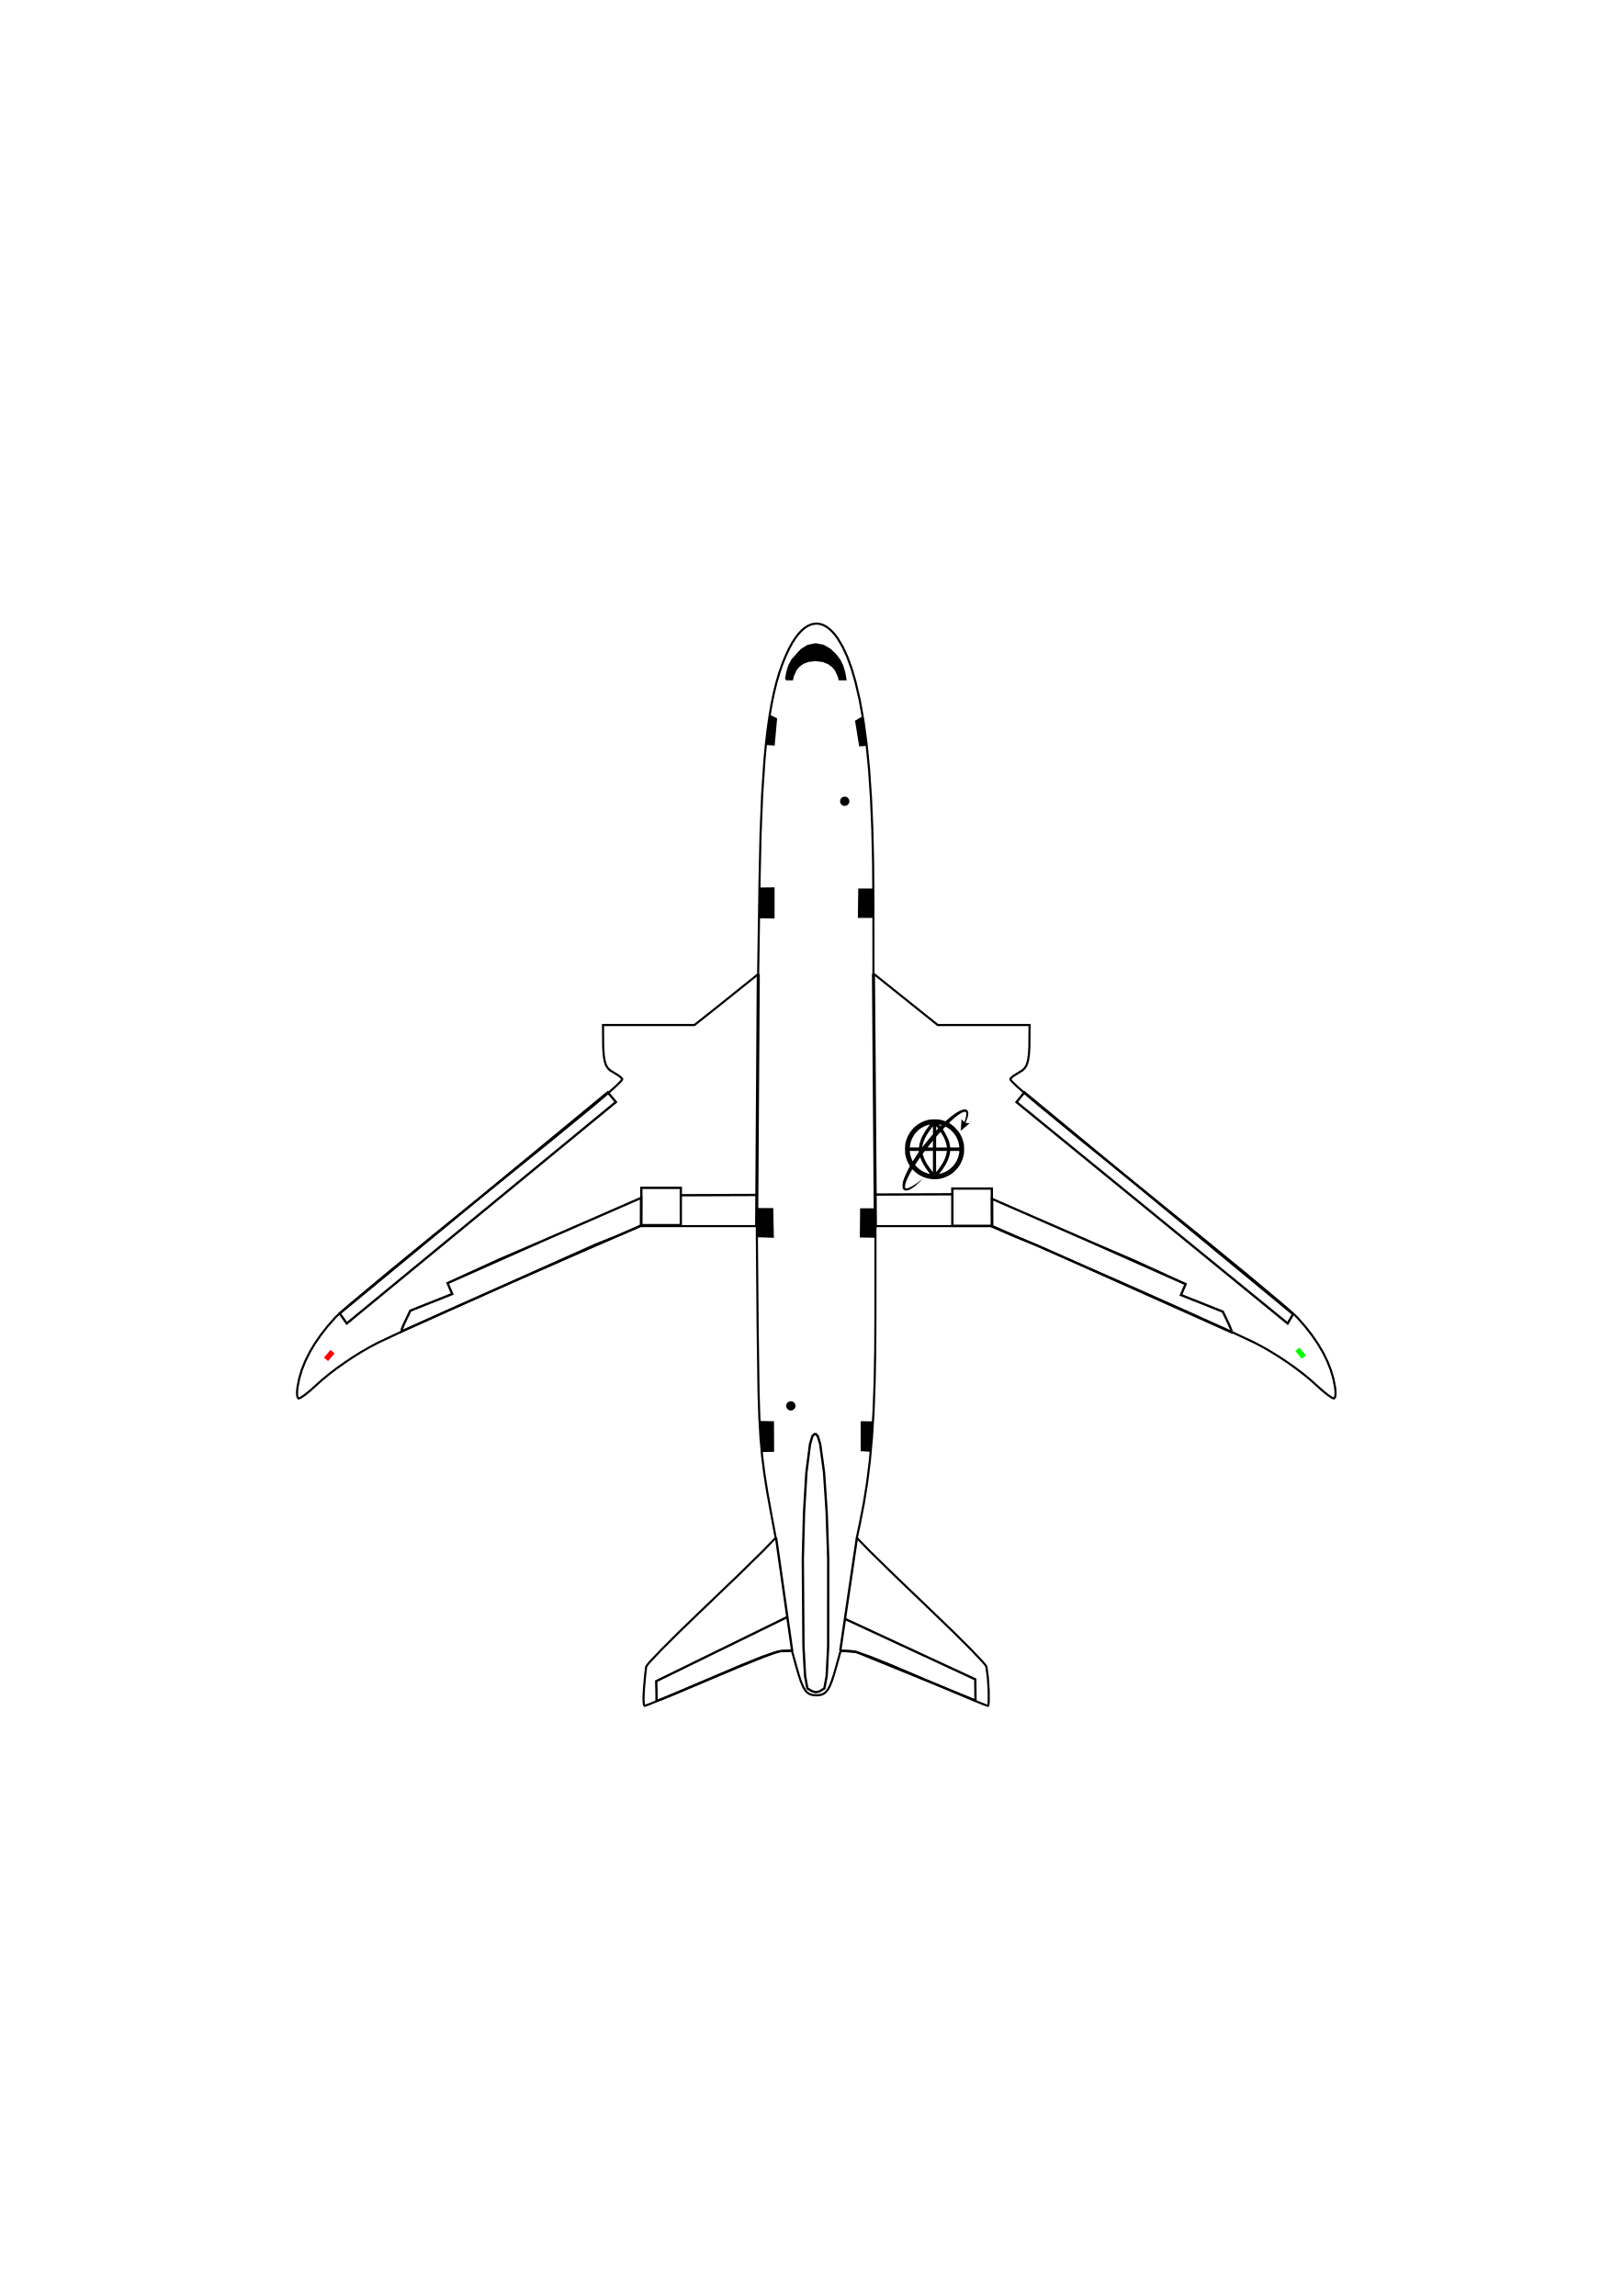
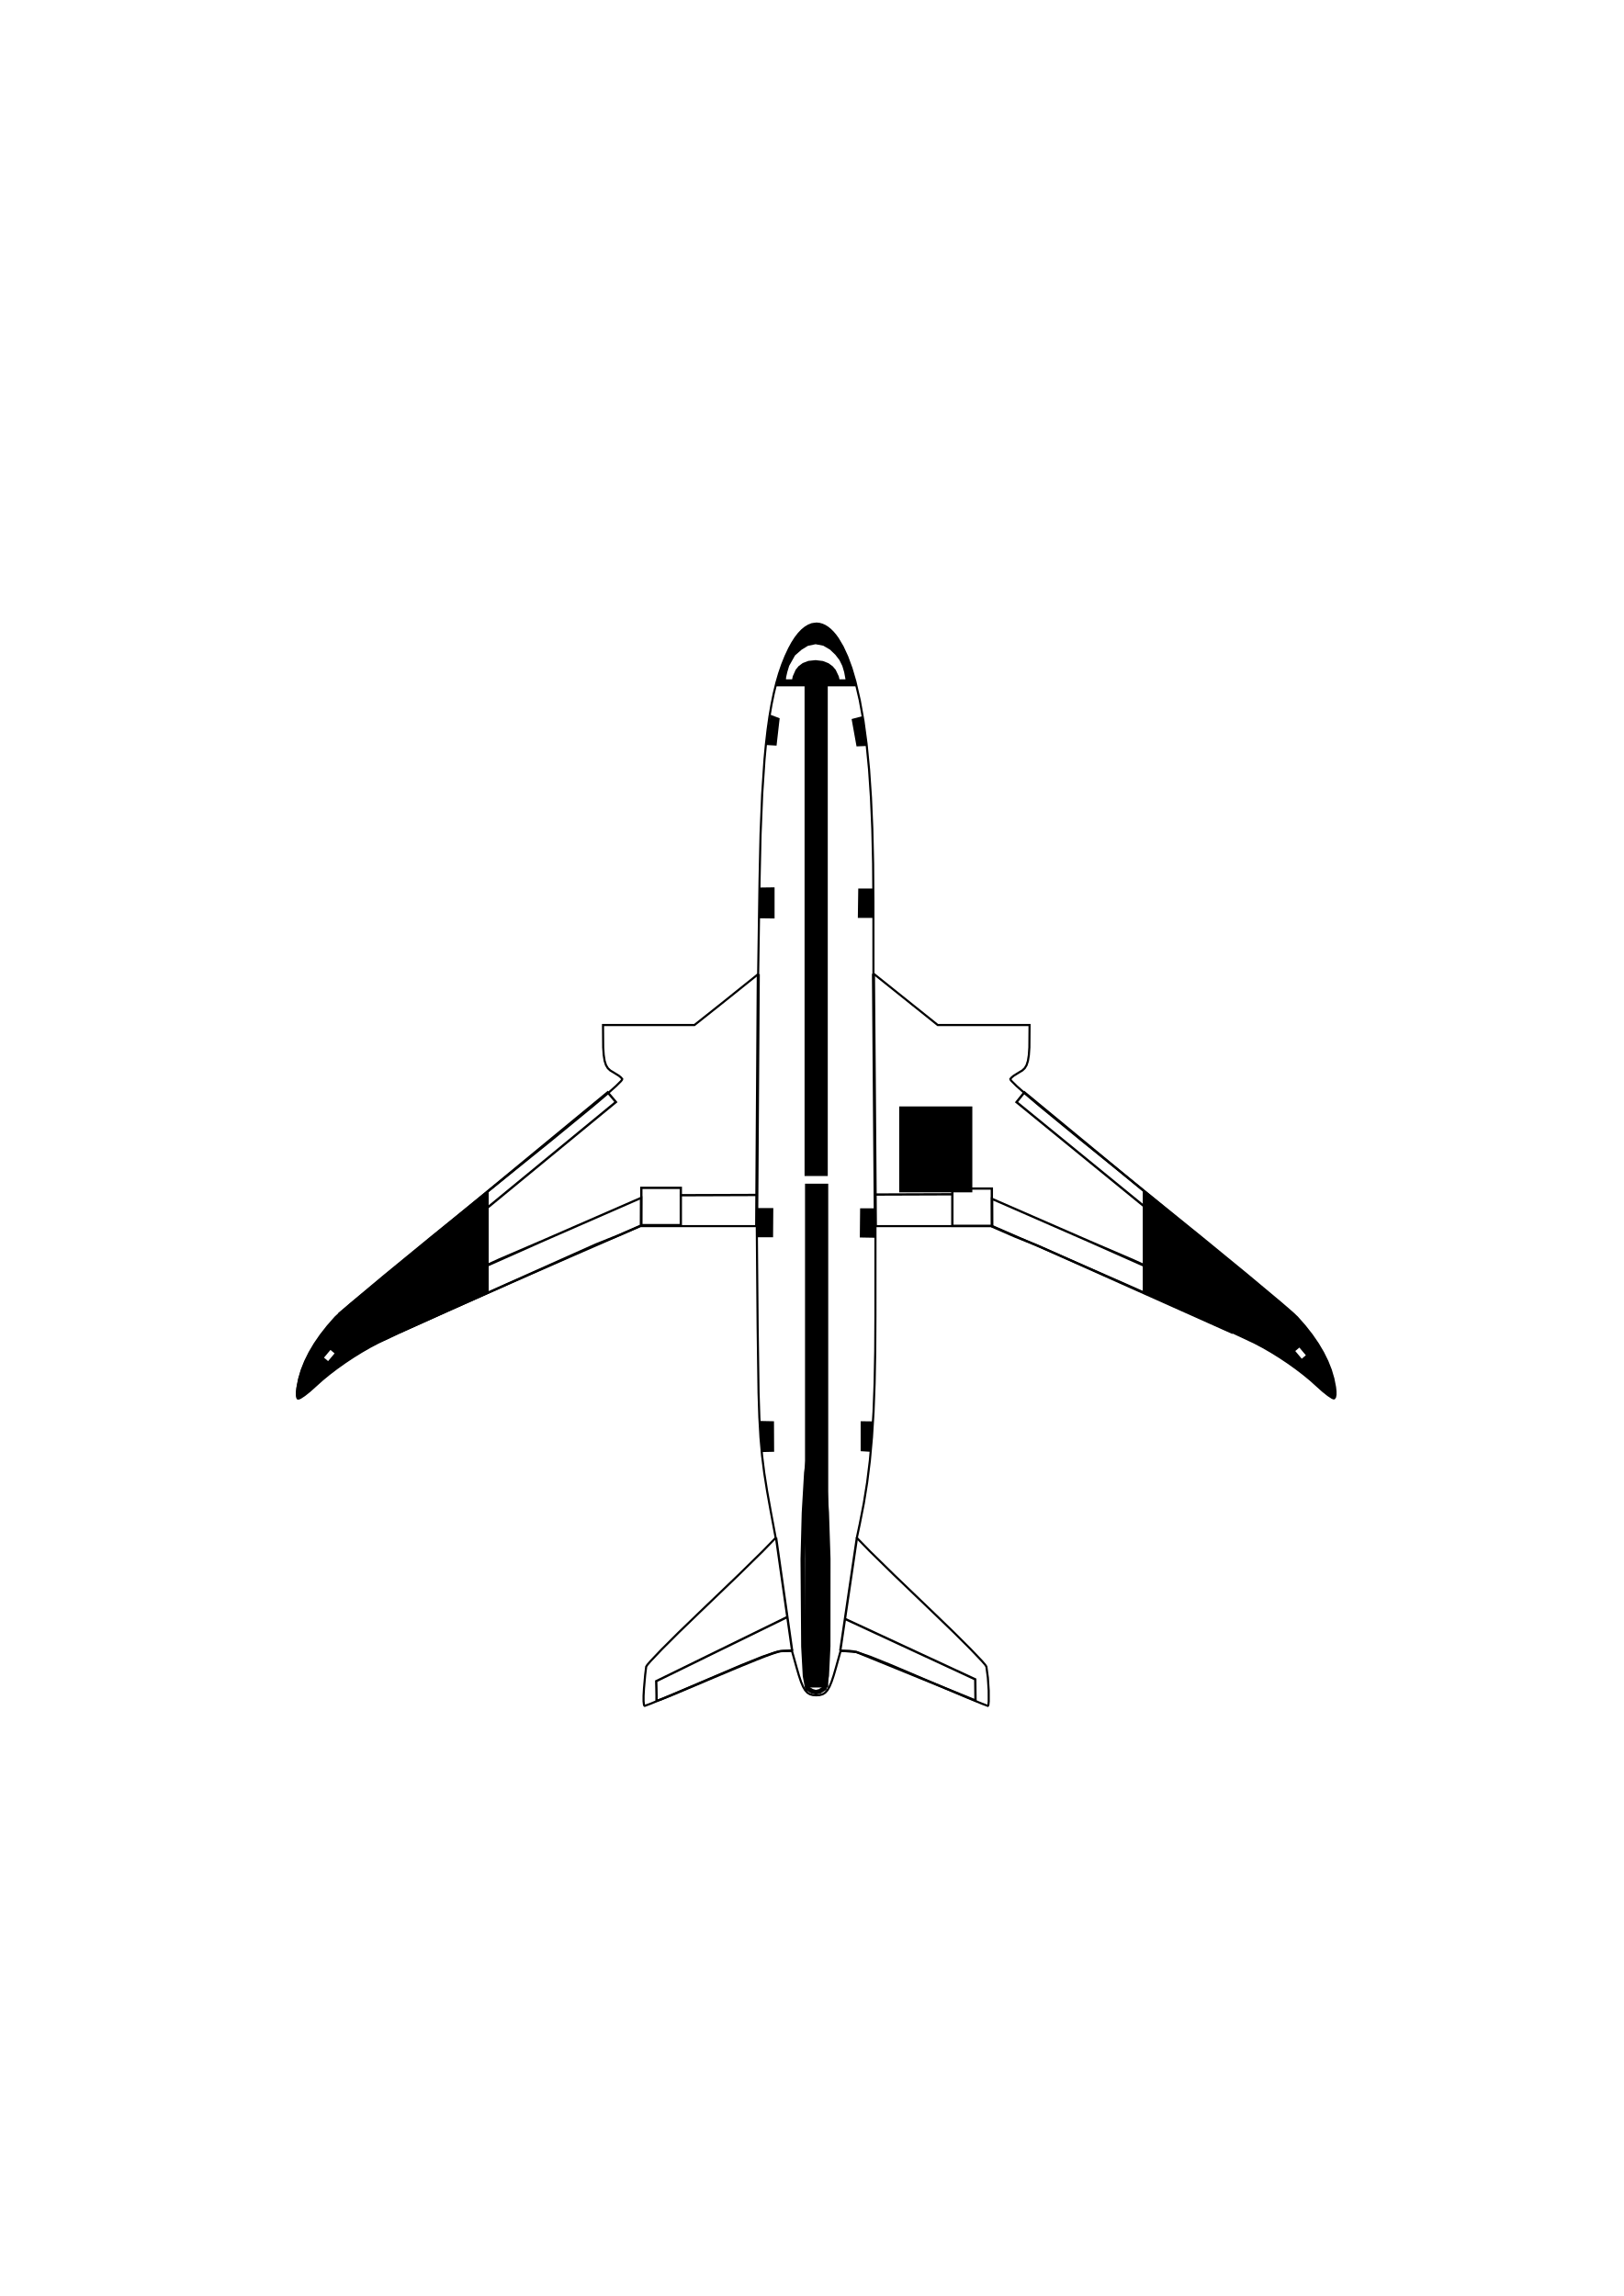
<svg xmlns="http://www.w3.org/2000/svg" width="210mm" height="297mm" viewBox="0 0 210 297" version="1.1" id="svg8">
  <defs id="defs2" />
-   <g id="layer5" style="display:none">
-     <path style="display:inline;fill:#000000;fill-opacity:1;stroke:none;stroke-width:0.261;stroke-miterlimit:4;stroke-dasharray:none;stroke-opacity:1" d="m 104.892,81.805 h 1.239 v 65.173 h -1.239 z" id="rect4673" />
-     <path style="display:inline;fill:#000000;fill-opacity:1;stroke:none;stroke-width:0.261;stroke-miterlimit:4;stroke-dasharray:none;stroke-opacity:1" d="m 104.882,148.323 h 1.239 v 65.173 h -1.239 z" id="rect4673-5" />
+   <g id="layer5" style="display:inline">
+     <path style="display:inline;fill:#000000;fill-opacity:1;stroke:none;stroke-width:0.405;stroke-miterlimit:4;stroke-dasharray:none;stroke-opacity:1" d="m 104.058,86.95 h 3 v 65.173 h -3 z" id="rect4673" />
+     <path style="display:inline;fill:#000000;fill-opacity:1;stroke:none;stroke-width:0.405;stroke-miterlimit:4;stroke-dasharray:none;stroke-opacity:1" d="m 104.118,153.117 h 3 v 65.173 h -3 z" id="rect4673-5" />
    <path style="display:inline;fill:#000000;fill-opacity:1;stroke:none;stroke-width:1.032;stroke-miterlimit:4;stroke-dasharray:none;stroke-opacity:1" d="m 558.604,581.682 v 49.98 l 19.932,8.861 22.021,9.955 12.604,5.918 4.043,2.133 4.115,2.369 4.121,2.559 4.057,2.701 3.926,2.797 3.723,2.844 3.453,2.842 3.115,2.797 2.936,2.631 2.574,2.051 1.934,1.266 0.641,0.275 0.375,0.002 0.432,-0.615 0.217,-1.15 -0.002,-1.646 -0.225,-2.1 -0.822,-4.184 -1.252,-4.213 -1.682,-4.236 -2.107,-4.26 -2.533,-4.281 -2.957,-4.299 -3.381,-4.314 -3.801,-4.326 -2.6,-2.426 -5.086,-4.404 -16.426,-13.742 -22.758,-18.658 -26.672,-21.58 -1.914,-1.545 m 76.561,77.143 3.164,3.771 -2.012,1.688 -3.164,-3.771 2.012,-1.688" transform="scale(0.2645833)" id="path1852" />
    <path style="display:inline;fill:#000000;fill-opacity:1;stroke:none;stroke-width:1.032;stroke-miterlimit:4;stroke-dasharray:none;stroke-opacity:1" d="m 238.873,582.256 -1.914,1.545 -26.672,21.58 -22.758,18.658 -16.426,13.742 -5.086,4.404 -2.6,2.426 -3.801,4.326 -3.381,4.314 -2.957,4.299 -2.533,4.281 -2.107,4.26 -1.682,4.236 -1.252,4.213 -0.822,4.184 -0.225,2.1 -0.002,1.646 0.217,1.15 0.432,0.615 0.375,-0.002 0.641,-0.275 1.934,-1.266 2.574,-2.051 2.936,-2.631 3.115,-2.797 3.453,-2.842 3.723,-2.844 3.926,-2.797 4.057,-2.701 4.121,-2.559 4.115,-2.369 4.043,-2.133 12.604,-5.918 22.021,-9.955 19.932,-8.861 5e-5,-49.98 m -77.338,77.729 2.012,1.688 -3.164,3.771 -2.012,-1.689 3.164,-3.77" transform="scale(0.2645833)" id="path1858" />
    <path style="display:inline;opacity:1;fill:#000000;fill-opacity:1;stroke:none;stroke-width:0.28;stroke-miterlimit:4;stroke-dasharray:none;stroke-opacity:1" d="m 116.298,143.123 h 9.456 v 11.114 h -9.456 z" id="rect899" />
+     <path style="display:inline;opacity:1;fill:#000000;fill-opacity:1;stroke:#000000;stroke-width:0;stroke-miterlimit:4;stroke-dasharray:none;stroke-opacity:1" d="m 399.146,304.859 c -0.657,0.02 -2.24,0.312 -2.24,0.312 l -1.646,0.631 -1.639,0.984 -1.627,1.338 -1.605,1.695 -1.582,2.055 -1.553,2.42 -1.518,2.783 -1.76,3.748 -1.623,4.02 -1.49,4.332 -1.365,4.68 -0.42,1.707 h 39.607 l -0.557,-2.389 -1.914,-6.49 -2.086,-5.67 -2.238,-4.838 -2.365,-3.994 -1.223,-1.676 -1.248,-1.463 -1.268,-1.244 -1.285,-1.027 -1.301,-0.809 -1.311,-0.586 -1.322,-0.365 z m -0.463,10.104 3.789,0.738 3.23,1.896 2.637,2.523 2.008,2.617 1.404,2.865 0.91,3.07 0.635,3.449 h -2.949 l -0.328,-1.453 -1.516,-3.203 -1.457,-1.717 -2.055,-1.506 -2.754,-1.074 -3.555,-0.432 -3.545,0.377 -2.732,1.051 -2.023,1.5 -1.422,1.729 -1.449,3.248 -0.297,1.48 h -3.01 c -0.084,-0.777 0.422,-2.34 0.633,-3.51 l 0.926,-3.078 2.865,-5.094 3.164,-2.762 3.145,-1.934 z" transform="scale(0.2645833)" id="rect963" />
  </g>
-   <g id="layer3" style="display:inline">
-     <path style="display:inline;fill:#000000;fill-opacity:1;stroke:#000000;stroke-width:0.265px;stroke-linecap:butt;stroke-linejoin:miter;stroke-opacity:1" d="m 48.937,95.777 -0.167,-0.929 -0.245,-0.814 -0.384,-0.74 -1.211,-1.339 -0.832,-0.511 -0.991,-0.207 -1.003,0.195 -0.855,0.502 -0.698,0.668 -0.531,0.693 -0.372,0.758 -0.24,0.812 -0.168,0.912 h 0.78 l 0.087,-0.384 0.401,-0.848 0.385,-0.454 0.544,-0.398 0.729,-0.285 0.94,-0.114 0.938,0.1 0.723,0.278 0.535,0.397 0.376,0.457 0.384,0.859 0.078,0.391 h 0.796" transform="matrix(-1,0,0,1,150.5911,-7.903145)" id="path6305" />
+   <g id="layer3" style="display:none">
    <path id="path2669" d="m 124.76,143.51 -0.193,0.023 -0.222,0.066 -0.25,0.108 -0.275,0.15 -0.298,0.19 -0.319,0.229 -0.338,0.267 -0.355,0.304 -0.224,0.199 -0.235,-0.079 -0.286,-0.085 -0.269,-0.054 -0.29,-0.028 -0.347,-0.008 -0.433,0.013 -0.323,0.05 -0.274,0.069 -0.264,0.086 -0.254,0.103 -0.244,0.12 -0.233,0.136 -0.222,0.151 -0.21,0.166 -0.198,0.18 -0.185,0.194 -0.171,0.208 -0.157,0.221 -0.143,0.233 -0.128,0.245 -0.112,0.256 -0.096,0.267 -0.08,0.277 -0.042,0.181 -0.023,0.164 -0.012,0.549 0.011,0.55 0.023,0.163 0.043,0.182 0.083,0.284 0.102,0.284 0.116,0.268 0.123,0.238 0.126,0.218 -0.115,0.209 -0.313,0.621 -0.276,0.625 -0.122,0.328 -0.077,0.266 -0.041,0.237 -0.012,0.241 0.01,0.22 0.036,0.157 0.069,0.112 0.108,0.084 0.122,0.05 0.174,0.002 0.159,-0.027 0.177,-0.061 0.194,-0.095 0.21,-0.128 0.226,-0.161 0.241,-0.193 0.522,-0.48 0.427,-0.423 -0.262,0.204 -0.597,0.442 -0.512,0.331 -0.422,0.216 -0.175,0.064 -0.15,0.034 -0.111,0.003 -0.073,-0.048 -0.033,-0.04 -0.017,-0.046 0.003,-0.187 0.058,-0.314 0.133,-0.387 0.209,-0.463 0.287,-0.541 0.251,-0.447 0.251,0.235 0.193,0.17 0.201,0.156 0.209,0.141 0.216,0.126 0.449,0.208 0.469,0.147 0.483,0.085 0.245,0.019 0.247,0.003 0.248,-0.013 0.249,-0.03 0.248,-0.046 0.247,-0.063 0.274,-0.098 0.309,-0.14 0.303,-0.162 0.258,-0.164 0.247,-0.202 0.268,-0.258 0.248,-0.273 0.189,-0.247 0.199,-0.336 0.17,-0.364 0.136,-0.381 0.098,-0.386 0.038,-0.321 0.013,-0.403 -0.013,-0.403 -0.038,-0.321 -0.097,-0.386 -0.133,-0.372 -0.168,-0.358 -0.204,-0.343 -0.211,-0.275 -0.275,-0.296 -0.295,-0.275 -0.273,-0.211 -0.246,-0.163 0.247,-0.237 0.322,-0.296 0.314,-0.262 0.297,-0.224 0.273,-0.182 0.242,-0.135 0.203,-0.083 0.157,-0.026 0.059,0.009 0.044,0.025 0.039,0.053 0.025,0.076 0.009,0.218 -0.045,0.296 -0.099,0.366 -0.073,0.212 -0.043,0.088 -0.185,-0.197 -0.13,-0.143 -0.029,-0.017 -0.012,0.015 -0.107,1.463 0.581,-0.483 0.577,-0.487 -0.136,-0.018 -0.266,-0.021 -0.092,-0.008 -0.038,-0.015 0.125,-0.316 0.099,-0.253 0.072,-0.229 0.045,-0.204 0.018,-0.18 -0.009,-0.156 -0.036,-0.132 -0.062,-0.109 -0.089,-0.085 -0.122,-0.057 -0.151,-0.018 v 0 m -3.319,1.944 0.078,0.02 0.158,0.035 0.08,0.035 -0.066,0.081 -0.065,0.061 -0.092,-0.116 -0.092,-0.116 m -1.196,0.016 0.007,0.015 -0.026,0.046 -0.176,0.235 -0.309,0.433 -0.274,0.439 -0.227,0.424 -0.168,0.388 -0.142,0.494 -0.049,0.242 -0.019,0.17 v 0.085 h -0.602 -0.602 l 0.023,-0.188 0.075,-0.399 0.125,-0.386 0.172,-0.367 0.215,-0.343 0.254,-0.314 0.29,-0.28 0.322,-0.24 0.35,-0.196 0.359,-0.142 0.354,-0.107 0.051,-0.008 v 0 m 0.833,0.214 0.127,0.152 0.117,0.152 -0.107,0.121 -0.127,0.124 -0.015,-0.079 -0.006,-0.194 0.01,-0.276 v 0 m -0.426,0.014 8.7e-4,0.518 8.7e-4,0.518 -0.106,0.117 -0.426,0.504 -0.515,0.646 -0.304,0.384 -0.02,0.013 -0.006,-0.012 0.011,-0.081 0.073,-0.342 0.116,-0.361 0.155,-0.368 0.191,-0.365 0.366,-0.566 0.366,-0.492 0.096,-0.11 m 1.624,0.034 0.181,0.101 0.24,0.151 0.228,0.177 0.213,0.2 0.197,0.22 0.178,0.238 0.156,0.252 0.132,0.264 0.106,0.273 0.11,0.426 0.055,0.356 -0.014,0.029 -0.072,0.015 -0.505,0.008 h -0.591 l -0.018,-0.131 -0.071,-0.386 -0.097,-0.359 -0.102,-0.26 -0.15,-0.32 -0.171,-0.327 -0.166,-0.28 -0.166,-0.29 0.048,-0.071 0.115,-0.124 0.163,-0.161 m -0.64,0.727 0.03,0.012 0.03,0.033 0.079,0.122 0.229,0.394 0.192,0.413 0.146,0.407 0.088,0.376 0.036,0.225 h -0.699 -0.699 v -0.689 -0.689 l 0.246,-0.284 0.215,-0.246 0.062,-0.057 0.045,-0.017 v 0 m -0.982,1.093 v 0.444 0.444 h -0.345 l -0.345,-0.015 0.345,-0.444 0.345,-0.43 m 0,1.328 v 1.379 l -0.007,1.378 -0.29,-0.381 -0.38,-0.542 -0.169,-0.282 -0.152,-0.29 -0.129,-0.288 -0.101,-0.275 -0.101,-0.312 0.136,-0.186 0.136,-0.186 0.529,-0.008 0.529,-0.008 m 3.211,8.1e-4 0.145,0.016 0.037,0.02 0.019,0.031 -0.003,0.104 -0.033,0.177 -0.05,0.237 -0.066,0.23 -0.083,0.223 -0.099,0.215 -0.114,0.208 -0.13,0.2 -0.146,0.191 -0.161,0.183 -0.293,0.271 -0.329,0.237 -0.35,0.193 -0.356,0.14 -0.313,0.088 -0.093,0.02 0.22,-0.285 0.252,-0.342 0.222,-0.334 0.193,-0.327 0.164,-0.321 0.135,-0.316 0.107,-0.312 0.08,-0.308 0.052,-0.306 0.017,-0.131 H 123.48 l 0.383,-4e-4 v 1e-5 m -6.206,4e-4 h 0.602 l 0.519,0.008 0.071,0.016 0.012,0.031 -0.091,0.174 -0.22,0.343 -0.409,0.623 -0.097,0.16 -0.075,-0.167 -0.104,-0.254 -0.083,-0.254 -0.062,-0.253 -0.041,-0.251 -0.021,-0.175 m 3.409,0 h 0.699 0.699 l -0.034,0.214 -0.053,0.26 -0.076,0.262 -0.101,0.267 -0.126,0.275 -0.153,0.284 -0.18,0.295 -0.448,0.632 -0.216,0.269 -0.011,-1.378 v -1.378 m -2.057,0.822 0.077,0.202 0.17,0.385 0.226,0.418 0.269,0.429 0.299,0.418 0.2,0.269 0.006,0.025 -0.033,0.004 -0.231,-0.061 -0.436,-0.165 -0.406,-0.219 -0.361,-0.262 -0.158,-0.144 -0.141,-0.151 -0.135,-0.158 0.063,-0.109 0.328,-0.495 0.265,-0.386" style="display:inline;fill:#000000;stroke-width:0.028" />
-     <path style="display:inline;opacity:1;fill:#000000;fill-opacity:1;stroke:none;stroke-width:0.366;stroke-miterlimit:4;stroke-dasharray:none;stroke-opacity:1" d="m 102.879,181.857 a 0.6,0.6 0 0 1 -0.6,0.6 0.6,0.6 0 0 1 -0.6,-0.6 0.6,0.6 0 0 1 0.6,-0.6 0.6,0.6 0 0 1 0.6,0.6 z" id="path930-5" />
-     <path style="display:inline;opacity:1;fill:#000000;fill-opacity:1;stroke:none;stroke-width:0.366;stroke-miterlimit:4;stroke-dasharray:none;stroke-opacity:1" d="m 109.851,103.649 a 0.6,0.6 0 0 1 -0.6,0.6 0.6,0.6 0 0 1 -0.6,-0.6 0.6,0.6 0 0 1 0.6,-0.6 0.6,0.6 0 0 1 0.6,0.6 z" id="path930" />
    <path transform="matrix(-0.6427876,-0.7660444,-0.7660444,0.6427876,0,0)" style="display:inline;opacity:1;fill:#00ff00;fill-opacity:1;stroke:none;stroke-width:0.265;stroke-miterlimit:4;stroke-dasharray:none;stroke-opacity:1" d="m -242.858,-16.69 h 1.303 v 0.695 h -1.303 z" id="rect875-3" />
    <path transform="rotate(-50)" style="display:inline;opacity:1;fill:#ff0000;fill-opacity:1;stroke:none;stroke-width:0.265;stroke-miterlimit:4;stroke-dasharray:none;stroke-opacity:1" d="m -107.597,144.984 h 1.303 v 0.695 h -1.303 z" id="rect875" />
+     <path id="path974" transform="matrix(-1,0,0,1,150.5911,-7.903145)" d="m 48.769,94.849 -0.245,-0.814 -0.758,-1.348 -0.837,-0.731 -0.832,-0.511 -0.991,-0.207 -1.003,0.195 -0.855,0.502 -0.698,0.668 -0.531,0.693 -0.372,0.758 -0.24,0.812 -0.168,0.912 h 0.78 l 0.087,-0.384 0.401,-0.848 0.385,-0.454 0.544,-0.398 0.729,-0.285 0.94,-0.114 0.938,0.1 0.723,0.278 0.535,0.397 0.376,0.457 0.384,0.859 0.078,0.391 h 0.796 c 0.022,-0.206 -0.112,-0.619 -0.167,-0.929 z" style="display:inline;fill:#000000;fill-opacity:1;stroke:#000000;stroke-width:0.265px;stroke-linecap:butt;stroke-linejoin:miter;stroke-opacity:1" />
  </g>
  <g id="layer2" style="display:inline">
    <path style="display:inline;fill:#000000;fill-opacity:1;stroke:#000000;stroke-width:0.265;stroke-linecap:butt;stroke-linejoin:miter;stroke-miterlimit:4;stroke-dasharray:none;stroke-opacity:1" d="m 113.217,156.436 h -1.844 l -0.035,3.511 1.915,0.035" id="path7621" />
-     <path style="display:inline;fill:#000000;fill-opacity:1;stroke:#000000;stroke-width:0.265;stroke-linecap:butt;stroke-linejoin:miter;stroke-miterlimit:4;stroke-dasharray:none;stroke-opacity:1" d="m 97.824,156.4 h 2.057 l 0.071,3.582 -2.093,-0.071" id="path7619" />
+     <path style="display:inline;fill:#000000;fill-opacity:1;stroke:#000000;stroke-width:0.265;stroke-linecap:butt;stroke-linejoin:miter;stroke-miterlimit:4;stroke-dasharray:none;stroke-opacity:1" d="m 97.824,156.4 h 2.057 l -0.028,3.516 -1.993,-0.005" id="path7619" />
    <path style="display:inline;fill:#000000;fill-opacity:1;stroke:#000000;stroke-width:0.265;stroke-linecap:butt;stroke-linejoin:miter;stroke-miterlimit:4;stroke-dasharray:none;stroke-opacity:1" d="m 112.898,183.995 -1.454,-0.018 v 3.618 l 1.17,0.071" id="path7617" />
    <path style="display:inline;fill:#000000;fill-opacity:1;stroke:#000000;stroke-width:0.265;stroke-linecap:butt;stroke-linejoin:miter;stroke-miterlimit:4;stroke-dasharray:none;stroke-opacity:1" d="m 98.214,183.942 1.756,0.035 0.018,3.689 -1.525,0.035" id="path7615" />
    <path style="display:inline;fill:#000000;fill-opacity:1;stroke:#000000;stroke-width:0.265;stroke-linecap:butt;stroke-linejoin:miter;stroke-miterlimit:4;stroke-dasharray:none;stroke-opacity:1" d="m 112.937,115.066 h -1.806 l -0.05,3.536 h 1.831" id="path7613" />
    <path style="display:inline;fill:#000000;fill-opacity:1;stroke:#000000;stroke-width:0.265;stroke-linecap:butt;stroke-linejoin:miter;stroke-miterlimit:4;stroke-dasharray:none;stroke-opacity:1" d="m 98.165,114.941 1.881,-0.025 v 3.762 l -1.906,-0.025" id="path7611" />
-     <path style="display:inline;fill:#000000;fill-opacity:1;stroke:#000000;stroke-width:0.265;stroke-linecap:butt;stroke-linejoin:miter;stroke-miterlimit:4;stroke-dasharray:none;stroke-opacity:1" d="m 111.583,92.795 -0.853,0.502 0.502,3.11 0.853,-0.05" id="path7609" />
-     <path style="display:inline;fill:#000000;fill-opacity:1;stroke:#000000;stroke-width:0.265;stroke-linecap:butt;stroke-linejoin:miter;stroke-miterlimit:4;stroke-dasharray:none;stroke-opacity:1" d="m 99.519,92.594 0.853,0.401 -0.301,3.311 -1.003,-0.075" id="path4614" />
+     <path style="display:inline;fill:#000000;fill-opacity:1;stroke:#000000;stroke-width:0.312;stroke-linecap:butt;stroke-linejoin:miter;stroke-miterlimit:4;stroke-dasharray:none;stroke-opacity:1" d="m 111.549,92.796 -1.228,0.331 0.587,3.262 1.195,-0.05" id="path7609" />
+     <path style="display:inline;fill:#000000;fill-opacity:1;stroke:#000000;stroke-width:0.295;stroke-linecap:butt;stroke-linejoin:miter;stroke-miterlimit:4;stroke-dasharray:none;stroke-opacity:1" d="m 99.618,92.605 1.06,0.399 -0.374,3.291 -1.247,-0.075" id="path4614" />
    <path style="display:inline;fill:none;stroke:#000000;stroke-width:0.4;stroke-linecap:butt;stroke-linejoin:miter;stroke-miterlimit:4;stroke-dasharray:none;stroke-opacity:1" d="M 113.217,158.564 112.969,125.968" id="path7605" />
    <path style="color:#000000;font-style:normal;font-variant:normal;font-weight:normal;font-stretch:normal;font-size:medium;line-height:normal;font-family:sans-serif;font-variant-ligatures:normal;font-variant-position:normal;font-variant-caps:normal;font-variant-numeric:normal;font-variant-alternates:normal;font-feature-settings:normal;text-indent:0;text-align:start;text-decoration:none;text-decoration-line:none;text-decoration-style:solid;text-decoration-color:#000000;letter-spacing:normal;word-spacing:normal;text-transform:none;writing-mode:lr-tb;direction:ltr;text-orientation:mixed;dominant-baseline:auto;baseline-shift:baseline;text-anchor:start;white-space:normal;shape-padding:0;clip-rule:nonzero;display:inline;overflow:visible;visibility:visible;opacity:1;isolation:auto;mix-blend-mode:normal;color-interpolation:sRGB;color-interpolation-filters:linearRGB;solid-color:#000000;solid-opacity:1;vector-effect:none;fill:#000000;fill-opacity:1;fill-rule:nonzero;stroke:none;stroke-width:0.4;stroke-linecap:butt;stroke-linejoin:miter;stroke-miterlimit:4;stroke-dasharray:none;stroke-dashoffset:0;stroke-opacity:1;color-rendering:auto;image-rendering:auto;shape-rendering:auto;text-rendering:auto;enable-background:accumulate" d="m 97.873,126.002 -0.213,32.668 0.398,0.002 0.213,-32.668 z" id="path4608" />
    <path style="display:inline;fill:none;stroke:#000000;stroke-width:0.3;stroke-linecap:butt;stroke-linejoin:miter;stroke-miterlimit:4;stroke-dasharray:none;stroke-opacity:1" d="m 109.301,209.419 16.833,7.813 0.031,2.741 -15.404,-6.276 -2.067,-0.179" id="path7601" />
    <path style="display:inline;fill:none;stroke:#000000;stroke-width:0.3;stroke-linecap:butt;stroke-linejoin:miter;stroke-miterlimit:4;stroke-dasharray:none;stroke-opacity:1" d="m 102.452,213.524 c 0,-0.056 -0.732,0.027 -1.435,0.061 -1.431,0.069 -16.116,6.712 -16.107,6.4 0.019,-0.624 -0.039,-2.515 -0.039,-2.515 l 16.954,-8.302" id="path4592" />
    <path style="display:inline;fill:none;stroke:#000000;stroke-width:1.134;stroke-linecap:butt;stroke-linejoin:miter;stroke-miterlimit:4;stroke-dasharray:none;stroke-opacity:1" d="m 379.359,751.787 7.867,55.264 z" transform="scale(0.2645833)" id="path7625" />
    <path style="display:inline;fill:none;stroke:#000000;stroke-width:1.134;stroke-linecap:butt;stroke-linejoin:miter;stroke-miterlimit:4;stroke-dasharray:none;stroke-opacity:1" d="m 418.887,751.787 -8.152,55.264 z" transform="scale(0.2645833)" id="path4586" />
-     <path style="display:inline;fill:none;stroke:#000000;stroke-width:0.3;stroke-linecap:butt;stroke-linejoin:miter;stroke-miterlimit:4;stroke-dasharray:none;stroke-opacity:1" d="m 105.414,185.414 -0.349,0.369 -0.302,1.033 -0.471,3.679 -0.305,5.207 -0.154,5.984 0.083,11.301 0.207,3.817 0.298,1.595 0.592,0.363 0.494,0.138 0.501,-0.113 0.613,-0.389 0.299,-1.624 0.188,-3.836 0.008,-11.314 -0.197,-5.979 -0.344,-5.195 -0.499,-3.661 -0.31,-1.021 -0.352,-0.357 v 0" id="path4581" />
+     <path style="display:inline;fill:none;stroke:#000000;stroke-width:0.6;stroke-linecap:butt;stroke-linejoin:miter;stroke-miterlimit:4;stroke-dasharray:none;stroke-opacity:1" d="m 105.414,185.414 -0.349,0.369 -0.302,1.033 -0.471,3.679 -0.305,5.207 -0.154,5.984 0.083,11.301 0.207,3.817 0.298,1.595 0.592,0.363 0.494,0.138 0.501,-0.113 0.613,-0.389 0.299,-1.624 0.188,-3.836 0.008,-11.314 -0.197,-5.979 -0.344,-5.195 -0.499,-3.661 -0.31,-1.021 -0.352,-0.357 v 0" id="path4581" />
    <path style="display:inline;fill:none;stroke:#000000;stroke-width:1.134;stroke-linecap:butt;stroke-linejoin:miter;stroke-miterlimit:4;stroke-dasharray:none;stroke-opacity:1" d="m 297.061,534.049 -130.984,108.064 3.412,4.928 131.572,-108.252 z" transform="scale(0.2645833)" id="path7597" />
    <path style="display:inline;fill:none;stroke:#000000;stroke-width:1.134;stroke-linecap:butt;stroke-linejoin:miter;stroke-miterlimit:4;stroke-dasharray:none;stroke-opacity:1" d="m 500.74,534.049 -3.84,4.787 132.52,108.205 2.654,-4.549 z" transform="scale(0.2645833)" id="path862" />
    <path id="path7593" d="m 70.402,160.252 -5.884,2.53 -6.829,3.12 0.6,1.398 -5.328,2.121 -0.76,1.59 -0.377,0.865 -0.006,0.561 25.271,-11.305 0.01,-0.004 2.946,-1.184 2.913,-1.269 0.09,-0.039 0.026,-3.91 c -4.231,1.834 -8.452,3.68 -12.673,5.526 z m 12.361,-5.078 -0.014,3.264 -2.875,1.253 -2.887,1.159 -0.006,0.002 -24.859,11.121 v -0.031 l 0.35,-0.805 0.707,-1.48 5.506,-2.189 -0.604,-1.41 12.441,-5.529 12.24,-5.354" style="color:#000000;font-style:normal;font-variant:normal;font-weight:normal;font-stretch:normal;font-size:medium;line-height:normal;font-family:sans-serif;font-variant-ligatures:normal;font-variant-position:normal;font-variant-caps:normal;font-variant-numeric:normal;font-variant-alternates:normal;font-feature-settings:normal;text-indent:0;text-align:start;text-decoration:none;text-decoration-line:none;text-decoration-style:solid;text-decoration-color:#000000;letter-spacing:normal;word-spacing:normal;text-transform:none;writing-mode:lr-tb;direction:ltr;text-orientation:mixed;dominant-baseline:auto;baseline-shift:baseline;text-anchor:start;white-space:normal;shape-padding:0;clip-rule:nonzero;display:inline;overflow:visible;visibility:visible;opacity:1;isolation:auto;mix-blend-mode:normal;color-interpolation:sRGB;color-interpolation-filters:linearRGB;solid-color:#000000;solid-opacity:1;vector-effect:none;fill:#000000;fill-opacity:1;fill-rule:nonzero;stroke:none;stroke-width:0.3;stroke-linecap:butt;stroke-linejoin:miter;stroke-miterlimit:4;stroke-dasharray:none;stroke-dashoffset:0;stroke-opacity:1;color-rendering:auto;image-rendering:auto;shape-rendering:auto;text-rendering:auto;enable-background:accumulate" />
    <path style="color:#000000;font-style:normal;font-variant:normal;font-weight:normal;font-stretch:normal;font-size:medium;line-height:normal;font-family:sans-serif;font-variant-ligatures:normal;font-variant-position:normal;font-variant-caps:normal;font-variant-numeric:normal;font-variant-alternates:normal;font-feature-settings:normal;text-indent:0;text-align:start;text-decoration:none;text-decoration-line:none;text-decoration-style:solid;text-decoration-color:#000000;letter-spacing:normal;word-spacing:normal;text-transform:none;writing-mode:lr-tb;direction:ltr;text-orientation:mixed;dominant-baseline:auto;baseline-shift:baseline;text-anchor:start;white-space:normal;shape-padding:0;clip-rule:nonzero;display:inline;overflow:visible;visibility:visible;opacity:1;isolation:auto;mix-blend-mode:normal;color-interpolation:sRGB;color-interpolation-filters:linearRGB;solid-color:#000000;solid-opacity:1;vector-effect:none;fill:#000000;fill-opacity:1;fill-rule:nonzero;stroke:none;stroke-width:0.3;stroke-linecap:butt;stroke-linejoin:miter;stroke-miterlimit:4;stroke-dasharray:none;stroke-dashoffset:0;stroke-opacity:1;color-rendering:auto;image-rendering:auto;shape-rendering:auto;text-rendering:auto;enable-background:accumulate" d="m 97.877,154.424 -9.967,0.035 v 0.301 l 9.967,-0.035 z" id="path7589" />
    <path style="color:#000000;font-style:normal;font-variant:normal;font-weight:normal;font-stretch:normal;font-size:medium;line-height:normal;font-family:sans-serif;font-variant-ligatures:normal;font-variant-position:normal;font-variant-caps:normal;font-variant-numeric:normal;font-variant-alternates:normal;font-feature-settings:normal;text-indent:0;text-align:start;text-decoration:none;text-decoration-line:none;text-decoration-style:solid;text-decoration-color:#000000;letter-spacing:normal;word-spacing:normal;text-transform:none;writing-mode:lr-tb;direction:ltr;text-orientation:mixed;dominant-baseline:auto;baseline-shift:baseline;text-anchor:start;white-space:normal;shape-padding:0;clip-rule:nonzero;display:inline;overflow:visible;visibility:visible;opacity:1;isolation:auto;mix-blend-mode:normal;color-interpolation:sRGB;color-interpolation-filters:linearRGB;solid-color:#000000;solid-opacity:1;vector-effect:none;fill:#000000;fill-opacity:1;fill-rule:nonzero;stroke:none;stroke-width:0.3;stroke-linecap:butt;stroke-linejoin:miter;stroke-miterlimit:4;stroke-dasharray:none;stroke-dashoffset:0;stroke-opacity:1;color-rendering:auto;image-rendering:auto;shape-rendering:auto;text-rendering:auto;enable-background:accumulate" d="m 123.148,154.336 -9.967,0.035 v 0.299 l 9.967,-0.035 z" id="path7587" />
    <path style="color:#000000;font-style:normal;font-variant:normal;font-weight:normal;font-stretch:normal;font-size:medium;line-height:normal;font-family:sans-serif;font-variant-ligatures:normal;font-variant-position:normal;font-variant-caps:normal;font-variant-numeric:normal;font-variant-alternates:normal;font-feature-settings:normal;text-indent:0;text-align:start;text-decoration:none;text-decoration-line:none;text-decoration-style:solid;text-decoration-color:#000000;letter-spacing:normal;word-spacing:normal;text-transform:none;writing-mode:lr-tb;direction:ltr;text-orientation:mixed;dominant-baseline:auto;baseline-shift:baseline;text-anchor:start;white-space:normal;shape-padding:0;clip-rule:nonzero;display:inline;overflow:visible;visibility:visible;opacity:1;isolation:auto;mix-blend-mode:normal;color-interpolation:sRGB;color-interpolation-filters:linearRGB;solid-color:#000000;solid-opacity:1;vector-effect:none;fill:#000000;fill-opacity:1;fill-rule:nonzero;stroke:none;stroke-width:0.3;stroke-linecap:butt;stroke-linejoin:miter;stroke-miterlimit:4;stroke-dasharray:none;stroke-dashoffset:0;stroke-opacity:1;color-rendering:auto;image-rendering:auto;shape-rendering:auto;text-rendering:auto;enable-background:accumulate" d="m 123.02,153.598 v 5.123 h 5.408 v -5.123 c -1.803,0 -3.605,0 -5.408,0 z m 0.301,0.299 h 4.807 v 4.525 h -4.807 z" id="path7585" />
    <path style="color:#000000;font-style:normal;font-variant:normal;font-weight:normal;font-stretch:normal;font-size:medium;line-height:normal;font-family:sans-serif;font-variant-ligatures:normal;font-variant-position:normal;font-variant-caps:normal;font-variant-numeric:normal;font-variant-alternates:normal;font-feature-settings:normal;text-indent:0;text-align:start;text-decoration:none;text-decoration-line:none;text-decoration-style:solid;text-decoration-color:#000000;letter-spacing:normal;word-spacing:normal;text-transform:none;writing-mode:lr-tb;direction:ltr;text-orientation:mixed;dominant-baseline:auto;baseline-shift:baseline;text-anchor:start;white-space:normal;shape-padding:0;clip-rule:nonzero;display:inline;overflow:visible;visibility:visible;opacity:1;isolation:auto;mix-blend-mode:normal;color-interpolation:sRGB;color-interpolation-filters:linearRGB;solid-color:#000000;solid-opacity:1;vector-effect:none;fill:#000000;fill-opacity:1;fill-rule:nonzero;stroke:none;stroke-width:0.3;stroke-linecap:butt;stroke-linejoin:miter;stroke-miterlimit:4;stroke-dasharray:none;stroke-dashoffset:0;stroke-opacity:1;color-rendering:auto;image-rendering:auto;shape-rendering:auto;text-rendering:auto;enable-background:accumulate" d="m 140.823,160.384 5.884,2.53 6.829,3.12 -0.6,1.398 5.328,2.121 0.76,1.59 0.377,0.865 0.006,0.561 -25.271,-11.305 -0.01,-0.004 -2.946,-1.184 -2.913,-1.269 -0.09,-0.039 -0.026,-3.91 c 4.231,1.834 8.452,3.68 12.673,5.526 z m -12.361,-5.078 0.014,3.264 2.875,1.253 2.887,1.159 0.006,0.002 24.859,11.121 v -0.031 l -0.35,-0.805 -0.707,-1.48 -5.506,-2.189 0.604,-1.41 -12.441,-5.529 -12.24,-5.354" id="path1493" />
    <path id="path1499" d="m 82.795,153.504 v 5.123 h 5.408 v -5.123 c -1.803,0 -3.605,0 -5.408,0 z m 0.301,0.299 h 4.807 v 4.525 h -4.807 z" style="color:#000000;font-style:normal;font-variant:normal;font-weight:normal;font-stretch:normal;font-size:medium;line-height:normal;font-family:sans-serif;font-variant-ligatures:normal;font-variant-position:normal;font-variant-caps:normal;font-variant-numeric:normal;font-variant-alternates:normal;font-feature-settings:normal;text-indent:0;text-align:start;text-decoration:none;text-decoration-line:none;text-decoration-style:solid;text-decoration-color:#000000;letter-spacing:normal;word-spacing:normal;text-transform:none;writing-mode:lr-tb;direction:ltr;text-orientation:mixed;dominant-baseline:auto;baseline-shift:baseline;text-anchor:start;white-space:normal;shape-padding:0;clip-rule:nonzero;display:inline;overflow:visible;visibility:visible;opacity:1;isolation:auto;mix-blend-mode:normal;color-interpolation:sRGB;color-interpolation-filters:linearRGB;solid-color:#000000;solid-opacity:1;vector-effect:none;fill:#000000;fill-opacity:1;fill-rule:nonzero;stroke:none;stroke-width:0.3;stroke-linecap:butt;stroke-linejoin:miter;stroke-miterlimit:4;stroke-dasharray:none;stroke-dashoffset:0;stroke-opacity:1;color-rendering:auto;image-rendering:auto;shape-rendering:auto;text-rendering:auto;enable-background:accumulate" />
  </g>
  <g id="layer4" style="display:inline">
-     <path id="path1392" style="display:inline;fill:none;stroke:#000000;stroke-width:1.033;stroke-opacity:1" d="m 396.906,305.171 -1.647,0.632 -1.639,0.984 -1.625,1.338 -1.606,1.696 -1.582,2.056 -1.553,2.418 -1.517,2.784 -1.759,3.747 -1.623,4.021 -1.492,4.332 -1.365,4.68 -1.243,5.065 -1.126,5.487 -1.013,5.946 -0.906,6.443 -0.803,6.976 -0.704,7.547 -1.132,16.954 -0.796,19.683 -0.497,22.708 -0.676,45.609 -18.832,15.094 -12.305,9.762 h -7.455 -18.059 -19.182 l 0.084,10.942 0.258,3.746 0.444,2.828 0.661,2.084 0.909,1.514 1.188,1.117 1.498,0.894 2.724,1.69 1.018,0.853 0.6,0.717 -0.087,0.361 -0.512,0.679 -2.402,2.394 -4.408,3.917 -6.617,5.611 -20.672,16.98 -31.943,25.789 -26.677,21.579 -22.759,18.657 -16.427,13.739 -5.085,4.402 -2.597,2.424 -3.799,4.323 -3.379,4.312 -2.956,4.297 -2.533,4.28 -2.107,4.26 -1.681,4.237 -1.252,4.211 -0.822,4.183 -0.224,2.1 -0.002,1.646 0.217,1.151 0.433,0.615 0.375,-0.002 0.64,-0.275 1.933,-1.266 2.573,-2.051 2.936,-2.632 3.114,-2.796 3.453,-2.843 3.724,-2.843 3.925,-2.796 4.058,-2.701 4.121,-2.559 4.116,-2.37 4.043,-2.133 12.604,-5.918 22.021,-9.954 28.044,-12.469 30.675,-13.465 34.707,-15.133 h 28.502 28.502 l 0.422,49.338 0.447,32.147 0.384,11.861 0.559,10.018 0.787,8.899 1.065,8.504 1.395,8.834 1.777,9.887 2.408,12.916 -6.352,6.539 -11.853,11.629 -19.58,18.777 -9.773,9.436 -8.069,8.049 -5.527,5.808 -1.548,1.797 -0.599,0.917 -0.495,4.017 -0.583,6.649 -0.203,3.597 -0.002,2.678 0.195,1.672 0.17,0.431 0.218,0.146 2.846,-1.06 6.994,-2.886 22.224,-9.486 15.139,-6.458 10.275,-4.132 6.436,-2.193 2.098,-0.49 1.523,-0.151 4.428,0.008 2.299,8.254 1.111,3.809 1.02,3.038 0.987,2.348 1.012,1.74 1.095,1.212 1.235,0.765 1.434,0.4 1.69,0.115 1.69,-0.115 1.434,-0.4 1.235,-0.765 1.095,-1.212 1.012,-1.739 0.987,-2.348 1.02,-3.038 1.111,-3.809 2.299,-8.256 4.428,-0.008 1.523,0.151 2.098,0.491 6.436,2.193 10.275,4.131 15.139,6.458 22.224,9.487 6.994,2.886 2.846,1.06 0.16,-0.153 0.128,-0.439 0.162,-1.608 -0.015,-5.266 -0.407,-6.331 -0.727,-5.395 -0.599,-0.917 -1.548,-1.797 -5.527,-5.808 -8.068,-8.049 -9.773,-9.436 -19.585,-18.777 -11.866,-11.629 -6.369,-6.539 1.428,-6.715 1.981,-10.121 1.642,-10.254 1.327,-10.697 1.035,-11.449 0.766,-12.511 0.521,-13.883 0.299,-15.565 0.1,-17.556 0.019,-43.654 h 28.58 28.582 l 34.705,15.133 30.675,13.465 28.045,12.469 22.021,9.954 12.604,5.918 4.042,2.133 4.116,2.37 4.121,2.559 4.057,2.701 3.925,2.796 3.723,2.843 3.453,2.843 3.114,2.796 2.936,2.632 2.574,2.051 1.933,1.266 0.64,0.275 0.376,0.002 0.433,-0.615 0.217,-1.151 -0.003,-1.646 -0.225,-2.1 -0.822,-4.184 -1.252,-4.212 -1.68,-4.237 -2.107,-4.26 -2.533,-4.281 -2.958,-4.299 -3.38,-4.314 -3.802,-4.326 -2.598,-2.426 -5.086,-4.404 -16.427,-13.742 -22.757,-18.659 -26.673,-21.58 -31.833,-25.706 -20.68,-16.988 -6.643,-5.631 -4.438,-3.94 -2.427,-2.411 -0.52,-0.683 -0.091,-0.361 0.598,-0.713 1.017,-0.85 2.723,-1.687 1.498,-0.894 1.188,-1.117 0.909,-1.514 0.661,-2.084 0.444,-2.828 0.258,-3.746 0.084,-10.942 h -29.775 -7.324 -7.791 l -11.877,-9.508 -19.539,-15.641 -0.023,-35.129 -0.137,-18.637 -0.391,-16.906 -0.657,-15.301 -0.932,-13.822 -1.218,-12.468 -1.514,-11.241 -1.82,-10.139 -2.137,-9.163 -1.913,-6.491 -2.087,-5.67 -2.238,-4.837 -2.365,-3.994 -1.224,-1.677 -1.247,-1.462 -1.268,-1.245 -1.285,-1.027 -1.3,-0.808 -1.312,-0.587 -1.321,-0.365 -1.423,-0.154 c -0.657,0.02 -2.241,0.311 -2.241,0.311 z" transform="scale(0.2645833)" />
+     <path transform="scale(0.2645833)" d="m 396.906,305.171 -1.647,0.632 -1.639,0.984 -1.625,1.338 -1.606,1.696 -1.582,2.056 -1.553,2.418 -1.517,2.784 -1.759,3.747 -1.623,4.021 -1.492,4.332 -1.365,4.68 -1.243,5.065 -1.126,5.487 -1.013,5.946 -0.906,6.443 -0.803,6.976 -0.704,7.547 -1.132,16.954 -0.796,19.683 -0.497,22.708 -0.676,45.609 -18.832,15.094 -12.305,9.762 h -7.455 -18.059 -19.182 l 0.084,10.942 0.258,3.746 0.444,2.828 0.661,2.084 0.909,1.514 1.188,1.117 1.498,0.894 2.724,1.69 1.018,0.853 0.6,0.717 -0.087,0.361 -0.512,0.679 -2.402,2.394 -4.408,3.917 -6.617,5.611 -20.672,16.98 -31.943,25.789 -26.677,21.579 -22.759,18.657 -16.427,13.739 -5.085,4.402 -2.597,2.424 -3.799,4.323 -3.379,4.312 -2.956,4.297 -2.533,4.28 -2.107,4.26 -1.681,4.237 -1.252,4.211 -0.822,4.183 -0.224,2.1 -0.002,1.646 0.217,1.151 0.433,0.615 0.375,-0.002 0.64,-0.275 1.933,-1.266 2.573,-2.051 2.936,-2.632 3.114,-2.796 3.453,-2.843 3.724,-2.843 3.925,-2.796 4.058,-2.701 4.121,-2.559 4.116,-2.37 4.043,-2.133 12.604,-5.918 22.021,-9.954 28.044,-12.469 30.675,-13.465 34.707,-15.133 h 28.502 28.502 l 0.422,49.338 0.447,32.147 0.384,11.861 0.559,10.018 0.787,8.899 1.065,8.504 1.395,8.834 1.777,9.887 2.408,12.916 -6.352,6.539 -11.853,11.629 -19.58,18.777 -9.773,9.436 -8.069,8.049 -5.527,5.808 -1.548,1.797 -0.599,0.917 -0.495,4.017 -0.583,6.649 -0.203,3.597 -0.002,2.678 0.195,1.672 0.17,0.431 0.218,0.146 2.846,-1.06 6.994,-2.886 22.224,-9.486 15.139,-6.458 10.275,-4.132 6.436,-2.193 2.098,-0.49 1.523,-0.151 4.428,0.008 2.299,8.254 1.111,3.809 1.02,3.038 0.987,2.348 1.012,1.74 1.095,1.212 1.235,0.765 1.434,0.4 1.69,0.115 1.69,-0.115 1.434,-0.4 1.235,-0.765 1.095,-1.212 1.012,-1.739 0.987,-2.348 1.02,-3.038 1.111,-3.809 2.299,-8.256 4.428,-0.008 1.523,0.151 2.098,0.491 6.436,2.193 10.275,4.131 15.139,6.458 22.224,9.487 6.994,2.886 2.846,1.06 0.16,-0.153 0.128,-0.439 0.162,-1.608 -0.015,-5.266 -0.407,-6.331 -0.727,-5.395 -0.599,-0.917 -1.548,-1.797 -5.527,-5.808 -8.068,-8.049 -9.773,-9.436 -19.585,-18.777 -11.866,-11.629 -6.369,-6.539 1.428,-6.715 1.981,-10.121 1.642,-10.254 1.327,-10.697 1.035,-11.449 0.766,-12.511 0.521,-13.883 0.299,-15.565 0.1,-17.556 0.019,-43.654 h 28.58 28.582 l 34.705,15.133 30.675,13.465 28.045,12.469 22.021,9.954 12.604,5.918 4.042,2.133 4.116,2.37 4.121,2.559 4.057,2.701 3.925,2.796 3.723,2.843 3.453,2.843 3.114,2.796 2.936,2.632 2.574,2.051 1.933,1.266 0.64,0.275 0.376,0.002 0.433,-0.615 0.217,-1.151 -0.003,-1.646 -0.225,-2.1 -0.822,-4.184 -1.252,-4.212 -1.68,-4.237 -2.107,-4.26 -2.533,-4.281 -2.958,-4.299 -3.38,-4.314 -3.802,-4.326 -2.598,-2.426 -5.086,-4.404 -16.427,-13.742 -22.757,-18.659 -26.673,-21.58 -31.833,-25.706 -20.68,-16.988 -6.643,-5.631 -4.438,-3.94 -2.427,-2.411 -0.52,-0.683 -0.091,-0.361 0.598,-0.713 1.017,-0.85 2.723,-1.687 1.498,-0.894 1.188,-1.117 0.909,-1.514 0.661,-2.084 0.444,-2.828 0.258,-3.746 0.084,-10.942 h -29.775 -7.324 -7.791 l -11.877,-9.508 -19.539,-15.641 -0.023,-35.129 -0.137,-18.637 -0.391,-16.906 -0.657,-15.301 -0.932,-13.822 -1.218,-12.468 -1.514,-11.241 -1.82,-10.139 -2.137,-9.163 -1.913,-6.491 -2.087,-5.67 -2.238,-4.837 -2.365,-3.994 -1.224,-1.677 -1.247,-1.462 -1.268,-1.245 -1.285,-1.027 -1.3,-0.808 -1.312,-0.587 -1.321,-0.365 -1.423,-0.154 c -0.657,0.02 -2.241,0.311 -2.241,0.311 z" style="display:inline;fill:none;stroke:#000000;stroke-width:1.033;stroke-opacity:1" id="path965" />
  </g>
</svg>
